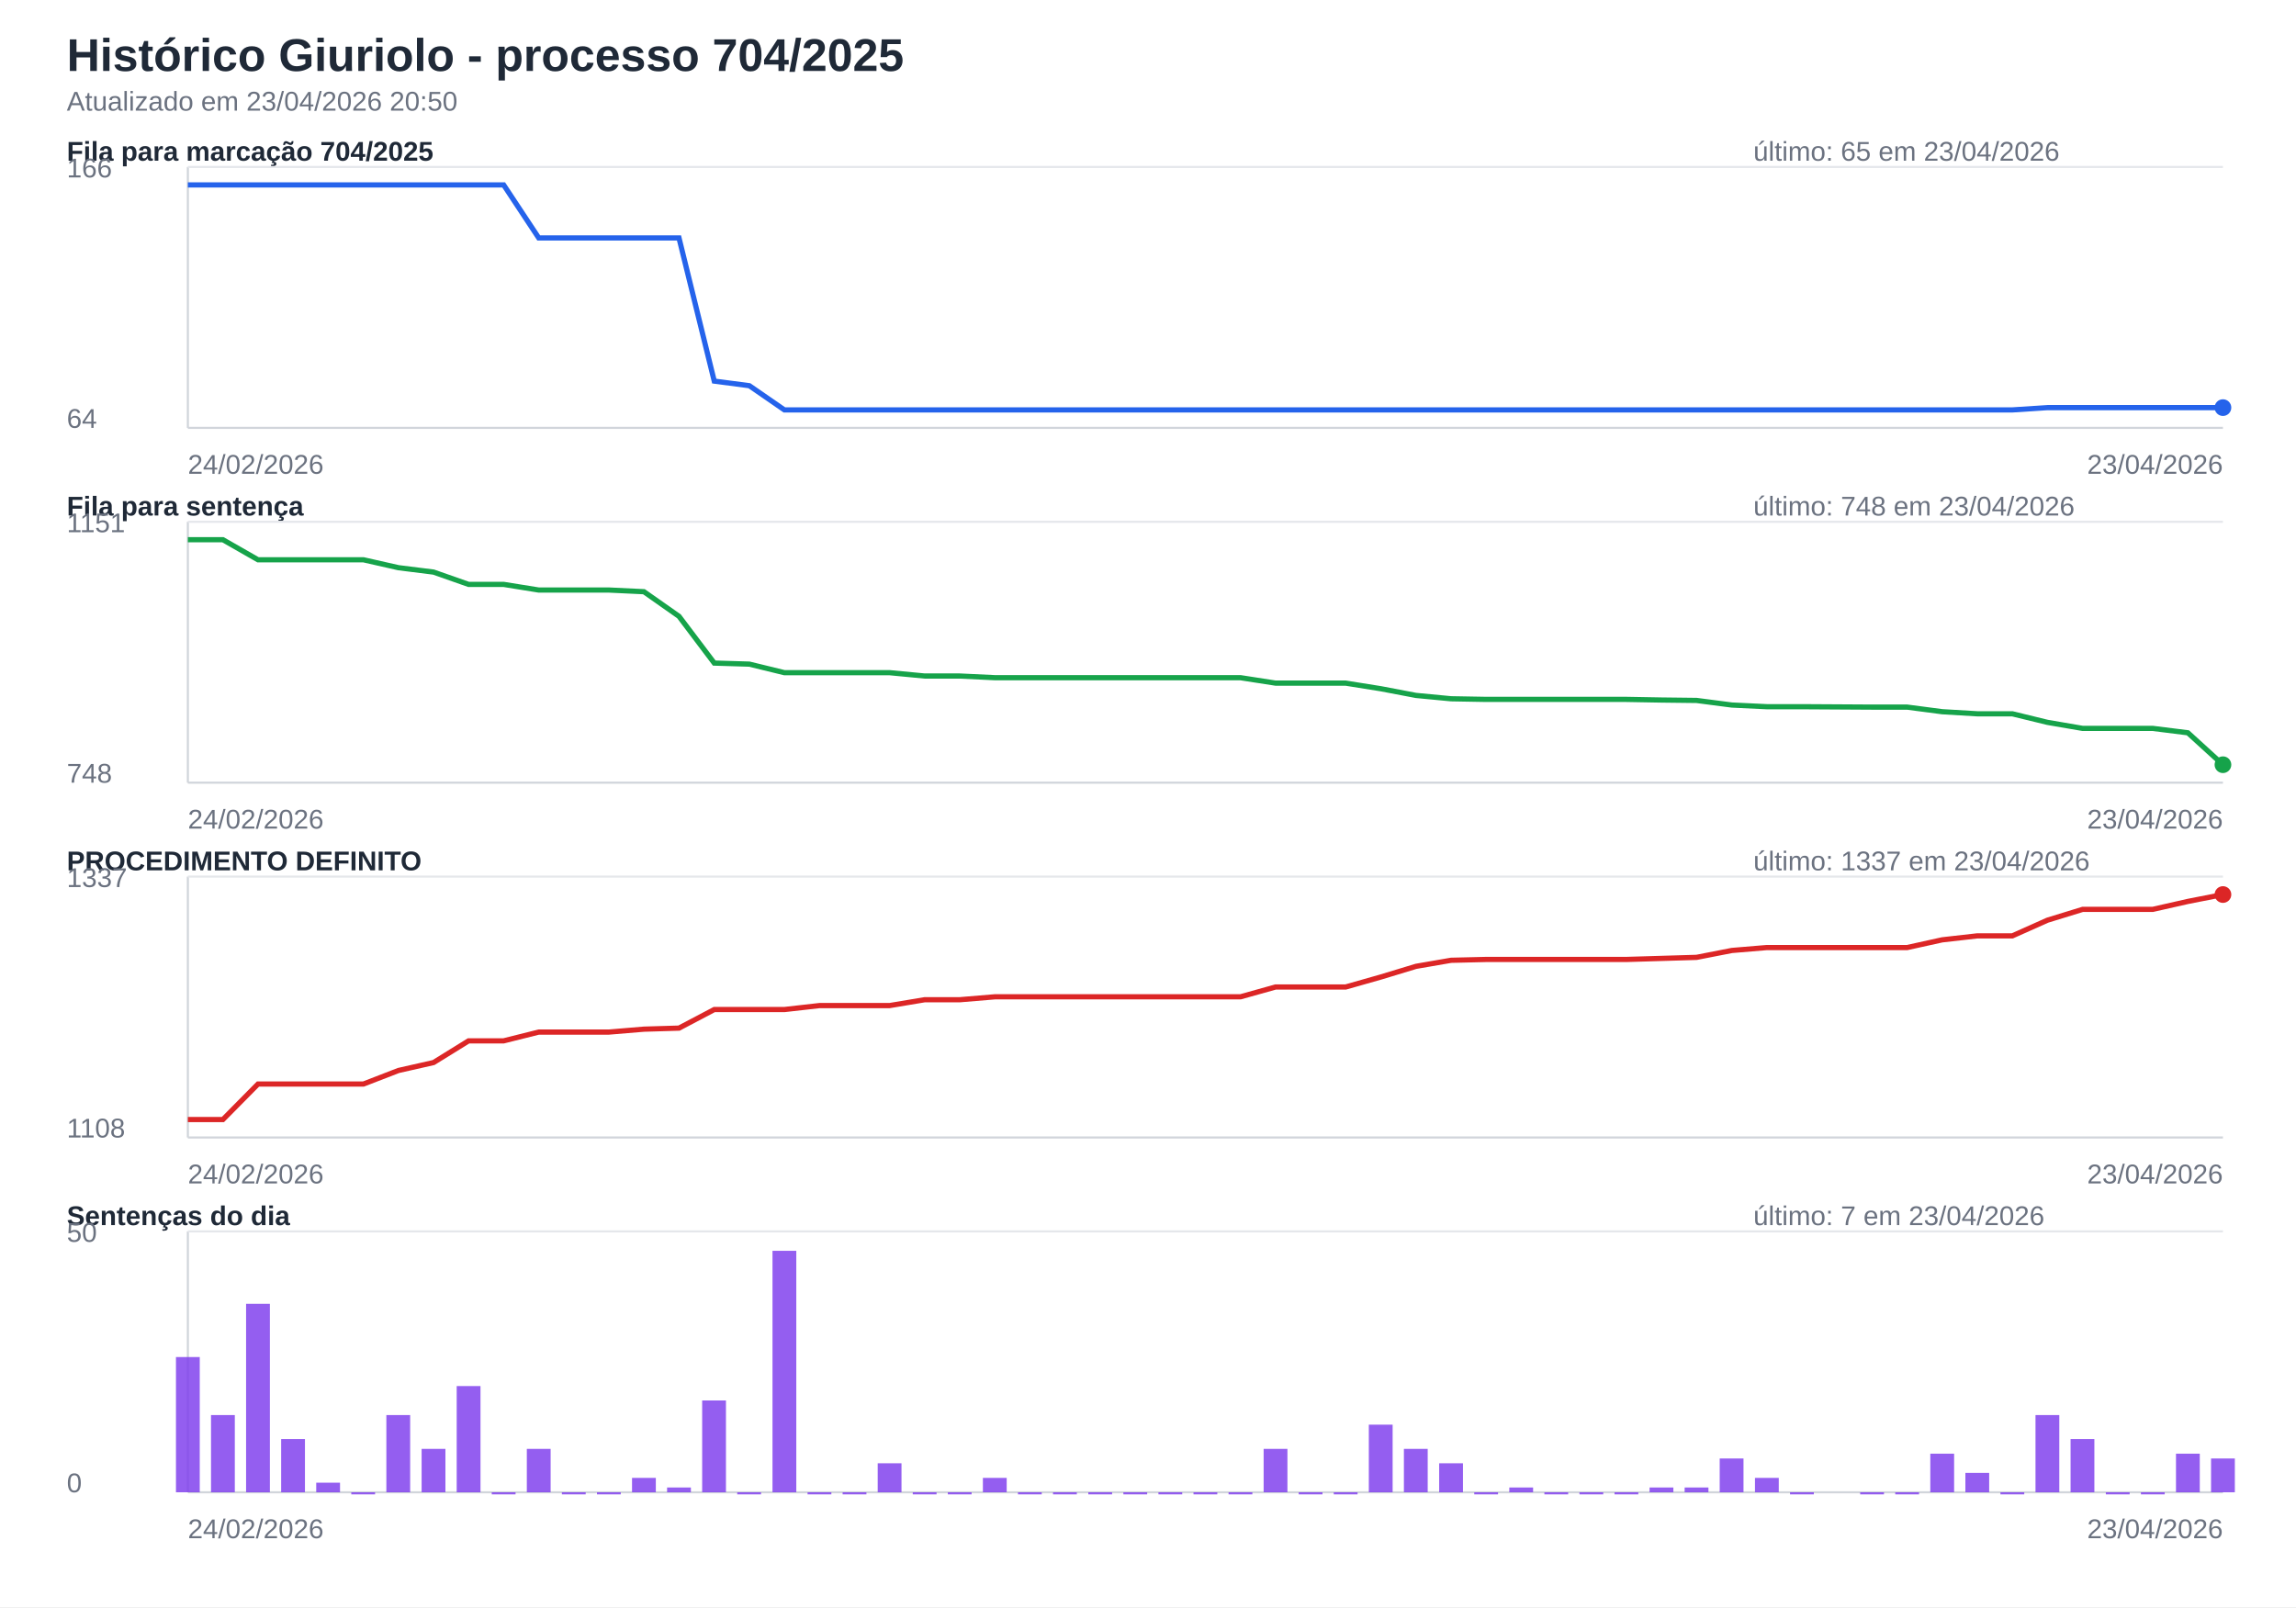
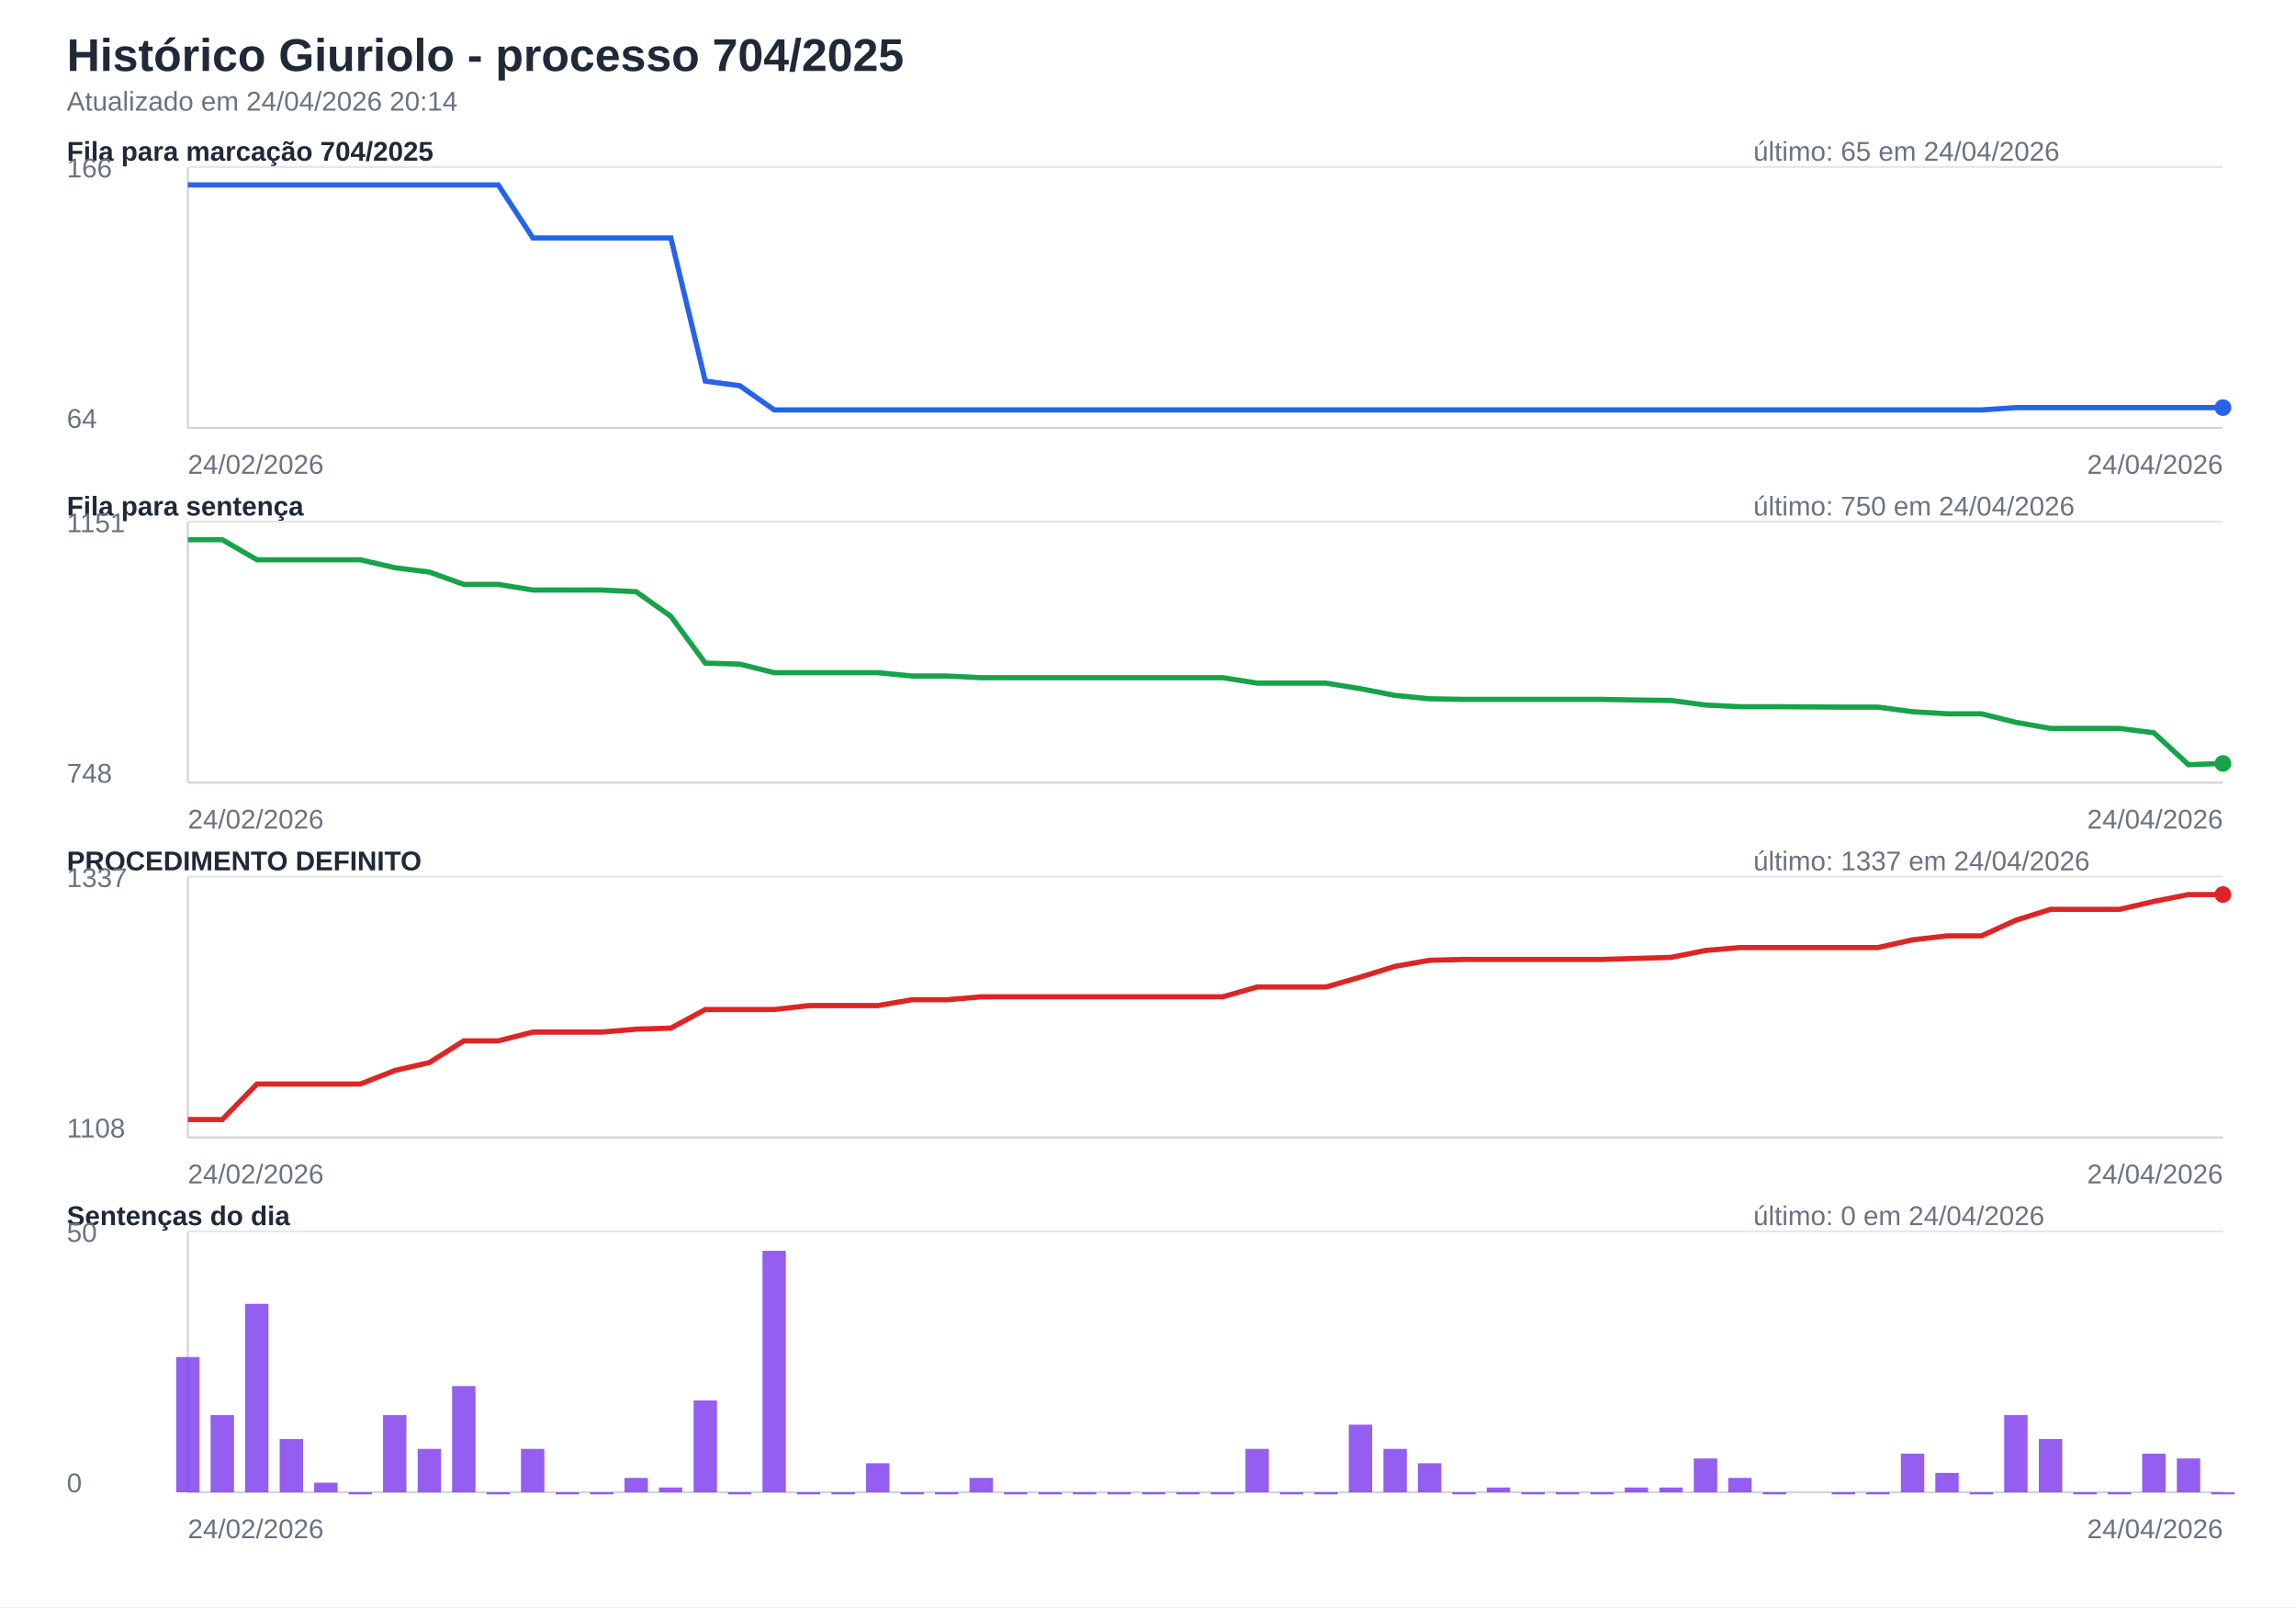
<svg xmlns="http://www.w3.org/2000/svg" width="1100" height="770" viewBox="0 0 1100 770">
  <rect width="100%" height="100%" fill="#ffffff" />
  <style>text{font-family:Segoe UI,Arial,sans-serif;font-size:13px;fill:#1f2937}.titulo{font-size:22px;font-weight:700}.sub{fill:#6b7280}.eixo{stroke:#d1d5db;stroke-width:1}.grade{stroke:#e5e7eb;stroke-width:1}.linha{fill:none;stroke-width:2.5}.barra{opacity:.82}</style>
  <text class="titulo" x="32" y="34">Histórico Giuriolo - processo 704/2025</text>
-   <text class="sub" x="32" y="53">Atualizado em 23/04/2026 20:50</text>
+   <text class="sub" x="32" y="53">Atualizado em 24/04/2026 20:14</text>
  <text x="32" y="77" font-weight="700">Fila para marcação 704/2025</text>
-   <text class="sub" x="840" y="77">último: 65 em 23/04/2026</text>
+   <text class="sub" x="840" y="77">último: 65 em 24/04/2026</text>
  <line class="eixo" x1="90" y1="205" x2="1065" y2="205" />
  <line class="eixo" x1="90" y1="80" x2="90" y2="205" />
  <line class="grade" x1="90" y1="80" x2="1065" y2="80" />
  <text class="sub" x="32" y="85">166</text>
  <text class="sub" x="32" y="205">64</text>
-   <path class="linha" stroke="#2563eb" d="M90.0,88.6 L106.8,88.6 L123.6,88.6 L140.4,88.6 L157.2,88.6 L174.1,88.6 L190.9,88.6 L207.7,88.6 L224.5,88.6 L241.3,88.6 L258.1,114.0 L274.9,114.0 L291.7,114.0 L308.5,114.0 L325.3,114.0 L342.2,182.6 L359.0,184.8 L375.8,196.4 L392.6,196.4 L409.4,196.4 L426.2,196.4 L443.0,196.4 L459.8,196.4 L476.6,196.4 L493.4,196.4 L510.3,196.4 L527.1,196.4 L543.9,196.4 L560.7,196.4 L577.5,196.4 L594.3,196.4 L611.1,196.4 L627.9,196.4 L644.7,196.4 L661.6,196.4 L678.4,196.4 L695.2,196.4 L712.0,196.4 L728.8,196.4 L745.6,196.4 L762.4,196.4 L779.2,196.4 L796.0,196.4 L812.8,196.4 L829.7,196.4 L846.5,196.4 L863.3,196.4 L896.9,196.4 L913.7,196.4 L930.5,196.4 L947.3,196.4 L964.1,196.4 L980.9,195.3 L997.8,195.3 L1014.6,195.3 L1031.4,195.3 L1048.2,195.3 L1065.0,195.3" />
+   <path class="linha" stroke="#2563eb" d="M90.0,88.6 L106.5,88.6 L123.1,88.6 L139.6,88.6 L156.1,88.6 L172.6,88.6 L189.2,88.6 L205.7,88.6 L222.2,88.6 L238.7,88.6 L255.3,114.0 L271.8,114.0 L288.3,114.0 L304.8,114.0 L321.4,114.0 L337.9,182.6 L354.4,184.8 L370.9,196.4 L387.5,196.4 L404.0,196.4 L420.5,196.4 L437.0,196.4 L453.6,196.4 L470.1,196.4 L486.6,196.4 L503.1,196.4 L519.7,196.4 L536.2,196.4 L552.7,196.4 L569.2,196.4 L585.8,196.4 L602.3,196.4 L618.8,196.4 L635.3,196.4 L651.9,196.4 L668.4,196.4 L684.9,196.4 L701.4,196.4 L718.0,196.4 L734.5,196.4 L751.0,196.4 L767.5,196.4 L784.1,196.4 L800.6,196.4 L817.1,196.4 L833.6,196.4 L850.2,196.4 L883.2,196.4 L899.7,196.4 L916.3,196.4 L932.8,196.4 L949.3,196.4 L965.8,195.3 L982.4,195.3 L998.9,195.3 L1015.4,195.3 L1031.9,195.3 L1048.5,195.3 L1065.0,195.3" />
  <circle cx="1065.0" cy="195.3" r="4" fill="#2563eb" />
  <text class="sub" x="90" y="227">24/02/2026</text>
-   <text class="sub" text-anchor="end" x="1065" y="227">23/04/2026</text>
+   <text class="sub" text-anchor="end" x="1065" y="227">24/04/2026</text>
  <text x="32" y="247" font-weight="700">Fila para sentença</text>
-   <text class="sub" x="840" y="247">último: 748 em 23/04/2026</text>
+   <text class="sub" x="840" y="247">último: 750 em 24/04/2026</text>
  <line class="eixo" x1="90" y1="375" x2="1065" y2="375" />
  <line class="eixo" x1="90" y1="250" x2="90" y2="375" />
  <line class="grade" x1="90" y1="250" x2="1065" y2="250" />
  <text class="sub" x="32" y="255">1151</text>
  <text class="sub" x="32" y="375">748</text>
-   <path class="linha" stroke="#16a34a" d="M90.0,258.6 L106.8,258.6 L123.6,268.2 L140.4,268.2 L157.2,268.2 L174.1,268.2 L190.9,272.0 L207.7,274.1 L224.5,280.0 L241.3,280.0 L258.1,282.7 L274.9,282.7 L291.7,282.7 L308.5,283.5 L325.3,295.3 L342.2,317.7 L359.0,318.2 L375.8,322.3 L392.6,322.3 L409.4,322.3 L426.2,322.3 L443.0,323.9 L459.8,323.9 L476.6,324.7 L493.4,324.7 L510.3,324.7 L527.1,324.7 L543.9,324.7 L560.7,324.7 L577.5,324.7 L594.3,324.7 L611.1,327.3 L627.9,327.3 L644.7,327.3 L661.6,330.0 L678.4,333.2 L695.2,334.8 L712.0,335.1 L728.8,335.1 L745.6,335.1 L762.4,335.1 L779.2,335.1 L796.0,335.4 L812.8,335.6 L829.7,337.8 L846.5,338.6 L863.3,338.6 L896.9,338.8 L913.7,338.8 L930.5,341.0 L947.3,342.0 L964.1,342.0 L980.9,346.1 L997.8,349.0 L1014.6,349.0 L1031.4,349.0 L1048.2,351.1 L1065.0,366.4" />
-   <circle cx="1065.0" cy="366.4" r="4" fill="#16a34a" />
+   <path class="linha" stroke="#16a34a" d="M90.0,258.6 L106.5,258.6 L123.1,268.2 L139.6,268.2 L156.1,268.2 L172.6,268.2 L189.2,272.0 L205.7,274.1 L222.2,280.0 L238.7,280.0 L255.3,282.7 L271.8,282.7 L288.3,282.7 L304.8,283.5 L321.4,295.3 L337.9,317.7 L354.4,318.2 L370.9,322.3 L387.5,322.3 L404.0,322.3 L420.5,322.3 L437.0,323.9 L453.6,323.9 L470.1,324.7 L486.6,324.7 L503.1,324.7 L519.7,324.7 L536.2,324.7 L552.7,324.7 L569.2,324.7 L585.8,324.7 L602.3,327.3 L618.8,327.3 L635.3,327.3 L651.9,330.0 L668.4,333.2 L684.9,334.8 L701.4,335.1 L718.0,335.1 L734.5,335.1 L751.0,335.1 L767.5,335.1 L784.1,335.4 L800.6,335.6 L817.1,337.8 L833.6,338.6 L850.2,338.6 L883.2,338.8 L899.7,338.8 L916.3,341.0 L932.8,342.0 L949.3,342.0 L965.8,346.1 L982.4,349.0 L998.9,349.0 L1015.4,349.0 L1031.9,351.1 L1048.5,366.4 L1065.0,365.8" />
+   <circle cx="1065.0" cy="365.8" r="4" fill="#16a34a" />
  <text class="sub" x="90" y="397">24/02/2026</text>
-   <text class="sub" text-anchor="end" x="1065" y="397">23/04/2026</text>
+   <text class="sub" text-anchor="end" x="1065" y="397">24/04/2026</text>
  <text x="32" y="417" font-weight="700">PROCEDIMENTO DEFINITO</text>
-   <text class="sub" x="840" y="417">último: 1337 em 23/04/2026</text>
+   <text class="sub" x="840" y="417">último: 1337 em 24/04/2026</text>
  <line class="eixo" x1="90" y1="545" x2="1065" y2="545" />
  <line class="eixo" x1="90" y1="420" x2="90" y2="545" />
  <line class="grade" x1="90" y1="420" x2="1065" y2="420" />
  <text class="sub" x="32" y="425">1337</text>
  <text class="sub" x="32" y="545">1108</text>
-   <path class="linha" stroke="#dc2626" d="M90.0,536.4 L106.8,536.4 L123.6,519.4 L140.4,519.4 L157.2,519.4 L174.1,519.4 L190.9,512.9 L207.7,509.1 L224.5,498.7 L241.3,498.7 L258.1,494.5 L274.9,494.5 L291.7,494.5 L308.5,493.1 L325.3,492.6 L342.2,483.7 L359.0,483.7 L375.8,483.7 L392.6,481.8 L409.4,481.8 L426.2,481.8 L443.0,479.0 L459.8,479.0 L476.6,477.6 L493.4,477.6 L510.3,477.6 L527.1,477.6 L543.9,477.6 L560.7,477.6 L577.5,477.6 L594.3,477.6 L611.1,472.9 L627.9,472.9 L644.7,472.9 L661.6,468.1 L678.4,463.0 L695.2,460.1 L712.0,459.7 L728.8,459.7 L745.6,459.7 L762.4,459.7 L779.2,459.7 L796.0,459.2 L812.8,458.7 L829.7,455.4 L846.5,454.0 L863.3,454.0 L896.9,454.0 L913.7,454.0 L930.5,450.3 L947.3,448.4 L964.1,448.4 L980.9,440.9 L997.8,435.7 L1014.6,435.7 L1031.4,435.7 L1048.2,431.9 L1065.0,428.6" />
+   <path class="linha" stroke="#dc2626" d="M90.0,536.4 L106.5,536.4 L123.1,519.4 L139.6,519.4 L156.1,519.4 L172.6,519.4 L189.2,512.9 L205.7,509.1 L222.2,498.7 L238.7,498.7 L255.3,494.5 L271.8,494.5 L288.3,494.5 L304.8,493.1 L321.4,492.6 L337.9,483.7 L354.4,483.7 L370.9,483.7 L387.5,481.8 L404.0,481.8 L420.5,481.8 L437.0,479.0 L453.6,479.0 L470.1,477.6 L486.6,477.6 L503.1,477.6 L519.7,477.6 L536.2,477.6 L552.7,477.6 L569.2,477.6 L585.8,477.6 L602.3,472.9 L618.8,472.9 L635.3,472.9 L651.9,468.1 L668.4,463.0 L684.9,460.1 L701.4,459.7 L718.0,459.7 L734.5,459.7 L751.0,459.7 L767.5,459.7 L784.1,459.2 L800.6,458.7 L817.1,455.4 L833.6,454.0 L850.2,454.0 L883.2,454.0 L899.7,454.0 L916.3,450.3 L932.8,448.4 L949.3,448.4 L965.8,440.9 L982.4,435.7 L998.9,435.7 L1015.4,435.7 L1031.9,431.9 L1048.5,428.6 L1065.0,428.6" />
  <circle cx="1065.0" cy="428.6" r="4" fill="#dc2626" />
  <text class="sub" x="90" y="567">24/02/2026</text>
-   <text class="sub" text-anchor="end" x="1065" y="567">23/04/2026</text>
+   <text class="sub" text-anchor="end" x="1065" y="567">24/04/2026</text>
  <text x="32" y="587" font-weight="700">Sentenças do dia</text>
-   <text class="sub" x="840" y="587">último: 7 em 23/04/2026</text>
+   <text class="sub" x="840" y="587">último: 0 em 24/04/2026</text>
  <line class="eixo" x1="90" y1="715" x2="1065" y2="715" />
  <line class="eixo" x1="90" y1="590" x2="90" y2="715" />
  <line class="grade" x1="90" y1="590" x2="1065" y2="590" />
  <text class="sub" x="32" y="595">50</text>
  <text class="sub" x="32" y="715">0</text>
-   <rect class="barra" x="84.3" y="650.2" width="11.4" height="64.8" fill="#7c3aed" />
-   <rect class="barra" x="101.1" y="678.0" width="11.4" height="37.0" fill="#7c3aed" />
-   <rect class="barra" x="117.9" y="624.7" width="11.4" height="90.3" fill="#7c3aed" />
-   <rect class="barra" x="134.7" y="689.5" width="11.4" height="25.5" fill="#7c3aed" />
-   <rect class="barra" x="151.5" y="710.4" width="11.4" height="4.6" fill="#7c3aed" />
-   <rect class="barra" x="168.3" y="715.0" width="11.4" height="1.0" fill="#7c3aed" />
-   <rect class="barra" x="185.1" y="678.0" width="11.4" height="37.0" fill="#7c3aed" />
-   <rect class="barra" x="202.0" y="694.2" width="11.4" height="20.8" fill="#7c3aed" />
-   <rect class="barra" x="218.8" y="664.1" width="11.4" height="50.9" fill="#7c3aed" />
-   <rect class="barra" x="235.6" y="715.0" width="11.4" height="1.0" fill="#7c3aed" />
-   <rect class="barra" x="252.4" y="694.2" width="11.4" height="20.8" fill="#7c3aed" />
-   <rect class="barra" x="269.2" y="715.0" width="11.4" height="1.0" fill="#7c3aed" />
-   <rect class="barra" x="286.0" y="715.0" width="11.4" height="1.0" fill="#7c3aed" />
-   <rect class="barra" x="302.8" y="708.1" width="11.4" height="6.9" fill="#7c3aed" />
-   <rect class="barra" x="319.6" y="712.7" width="11.4" height="2.3" fill="#7c3aed" />
-   <rect class="barra" x="336.4" y="671.0" width="11.4" height="44.0" fill="#7c3aed" />
-   <rect class="barra" x="353.2" y="715.0" width="11.4" height="1.0" fill="#7c3aed" />
-   <rect class="barra" x="370.1" y="599.3" width="11.4" height="115.7" fill="#7c3aed" />
-   <rect class="barra" x="386.9" y="715.0" width="11.4" height="1.0" fill="#7c3aed" />
-   <rect class="barra" x="403.7" y="715.0" width="11.4" height="1.0" fill="#7c3aed" />
-   <rect class="barra" x="420.5" y="701.1" width="11.4" height="13.9" fill="#7c3aed" />
-   <rect class="barra" x="437.3" y="715.0" width="11.4" height="1.0" fill="#7c3aed" />
-   <rect class="barra" x="454.1" y="715.0" width="11.4" height="1.0" fill="#7c3aed" />
-   <rect class="barra" x="470.9" y="708.1" width="11.4" height="6.9" fill="#7c3aed" />
-   <rect class="barra" x="487.7" y="715.0" width="11.4" height="1.0" fill="#7c3aed" />
-   <rect class="barra" x="504.5" y="715.0" width="11.4" height="1.0" fill="#7c3aed" />
-   <rect class="barra" x="521.4" y="715.0" width="11.4" height="1.0" fill="#7c3aed" />
-   <rect class="barra" x="538.2" y="715.0" width="11.4" height="1.0" fill="#7c3aed" />
-   <rect class="barra" x="555.0" y="715.0" width="11.4" height="1.0" fill="#7c3aed" />
-   <rect class="barra" x="571.8" y="715.0" width="11.4" height="1.0" fill="#7c3aed" />
-   <rect class="barra" x="588.6" y="715.0" width="11.4" height="1.0" fill="#7c3aed" />
-   <rect class="barra" x="605.4" y="694.2" width="11.4" height="20.8" fill="#7c3aed" />
-   <rect class="barra" x="622.2" y="715.0" width="11.4" height="1.0" fill="#7c3aed" />
-   <rect class="barra" x="639.0" y="715.0" width="11.4" height="1.0" fill="#7c3aed" />
-   <rect class="barra" x="655.8" y="682.6" width="11.4" height="32.4" fill="#7c3aed" />
-   <rect class="barra" x="672.6" y="694.2" width="11.4" height="20.8" fill="#7c3aed" />
-   <rect class="barra" x="689.5" y="701.1" width="11.4" height="13.9" fill="#7c3aed" />
-   <rect class="barra" x="706.3" y="715.0" width="11.4" height="1.0" fill="#7c3aed" />
-   <rect class="barra" x="723.1" y="712.7" width="11.4" height="2.3" fill="#7c3aed" />
-   <rect class="barra" x="739.9" y="715.0" width="11.4" height="1.0" fill="#7c3aed" />
-   <rect class="barra" x="756.7" y="715.0" width="11.4" height="1.0" fill="#7c3aed" />
-   <rect class="barra" x="773.5" y="715.0" width="11.4" height="1.0" fill="#7c3aed" />
-   <rect class="barra" x="790.3" y="712.7" width="11.4" height="2.3" fill="#7c3aed" />
-   <rect class="barra" x="807.1" y="712.7" width="11.4" height="2.3" fill="#7c3aed" />
-   <rect class="barra" x="823.9" y="698.8" width="11.4" height="16.2" fill="#7c3aed" />
-   <rect class="barra" x="840.8" y="708.1" width="11.4" height="6.9" fill="#7c3aed" />
-   <rect class="barra" x="857.6" y="715.0" width="11.4" height="1.0" fill="#7c3aed" />
-   <rect class="barra" x="891.2" y="715.0" width="11.4" height="1.0" fill="#7c3aed" />
-   <rect class="barra" x="908.0" y="715.0" width="11.4" height="1.0" fill="#7c3aed" />
-   <rect class="barra" x="924.8" y="696.5" width="11.4" height="18.5" fill="#7c3aed" />
-   <rect class="barra" x="941.6" y="705.7" width="11.4" height="9.3" fill="#7c3aed" />
-   <rect class="barra" x="958.4" y="715.0" width="11.4" height="1.0" fill="#7c3aed" />
-   <rect class="barra" x="975.2" y="678.0" width="11.4" height="37.0" fill="#7c3aed" />
-   <rect class="barra" x="992.0" y="689.5" width="11.4" height="25.5" fill="#7c3aed" />
-   <rect class="barra" x="1008.9" y="715.0" width="11.4" height="1.0" fill="#7c3aed" />
-   <rect class="barra" x="1025.7" y="715.0" width="11.4" height="1.0" fill="#7c3aed" />
-   <rect class="barra" x="1042.5" y="696.5" width="11.4" height="18.5" fill="#7c3aed" />
-   <rect class="barra" x="1059.3" y="698.8" width="11.4" height="16.2" fill="#7c3aed" />
+   <rect class="barra" x="84.4" y="650.2" width="11.2" height="64.8" fill="#7c3aed" />
+   <rect class="barra" x="100.9" y="678.0" width="11.2" height="37.0" fill="#7c3aed" />
+   <rect class="barra" x="117.4" y="624.7" width="11.2" height="90.3" fill="#7c3aed" />
+   <rect class="barra" x="134.0" y="689.5" width="11.2" height="25.5" fill="#7c3aed" />
+   <rect class="barra" x="150.5" y="710.4" width="11.2" height="4.6" fill="#7c3aed" />
+   <rect class="barra" x="167.0" y="715.0" width="11.2" height="1.0" fill="#7c3aed" />
+   <rect class="barra" x="183.5" y="678.0" width="11.2" height="37.0" fill="#7c3aed" />
+   <rect class="barra" x="200.1" y="694.2" width="11.2" height="20.8" fill="#7c3aed" />
+   <rect class="barra" x="216.6" y="664.1" width="11.2" height="50.9" fill="#7c3aed" />
+   <rect class="barra" x="233.1" y="715.0" width="11.2" height="1.0" fill="#7c3aed" />
+   <rect class="barra" x="249.6" y="694.2" width="11.2" height="20.8" fill="#7c3aed" />
+   <rect class="barra" x="266.2" y="715.0" width="11.2" height="1.0" fill="#7c3aed" />
+   <rect class="barra" x="282.7" y="715.0" width="11.2" height="1.0" fill="#7c3aed" />
+   <rect class="barra" x="299.2" y="708.1" width="11.2" height="6.9" fill="#7c3aed" />
+   <rect class="barra" x="315.7" y="712.7" width="11.2" height="2.3" fill="#7c3aed" />
+   <rect class="barra" x="332.3" y="671.0" width="11.2" height="44.0" fill="#7c3aed" />
+   <rect class="barra" x="348.8" y="715.0" width="11.2" height="1.0" fill="#7c3aed" />
+   <rect class="barra" x="365.3" y="599.3" width="11.2" height="115.7" fill="#7c3aed" />
+   <rect class="barra" x="381.8" y="715.0" width="11.2" height="1.0" fill="#7c3aed" />
+   <rect class="barra" x="398.4" y="715.0" width="11.2" height="1.0" fill="#7c3aed" />
+   <rect class="barra" x="414.9" y="701.1" width="11.2" height="13.9" fill="#7c3aed" />
+   <rect class="barra" x="431.4" y="715.0" width="11.2" height="1.0" fill="#7c3aed" />
+   <rect class="barra" x="447.9" y="715.0" width="11.2" height="1.0" fill="#7c3aed" />
+   <rect class="barra" x="464.5" y="708.1" width="11.2" height="6.9" fill="#7c3aed" />
+   <rect class="barra" x="481.0" y="715.0" width="11.2" height="1.0" fill="#7c3aed" />
+   <rect class="barra" x="497.5" y="715.0" width="11.2" height="1.0" fill="#7c3aed" />
+   <rect class="barra" x="514.0" y="715.0" width="11.2" height="1.0" fill="#7c3aed" />
+   <rect class="barra" x="530.6" y="715.0" width="11.2" height="1.0" fill="#7c3aed" />
+   <rect class="barra" x="547.1" y="715.0" width="11.2" height="1.0" fill="#7c3aed" />
+   <rect class="barra" x="563.6" y="715.0" width="11.2" height="1.0" fill="#7c3aed" />
+   <rect class="barra" x="580.1" y="715.0" width="11.2" height="1.0" fill="#7c3aed" />
+   <rect class="barra" x="596.7" y="694.2" width="11.2" height="20.8" fill="#7c3aed" />
+   <rect class="barra" x="613.2" y="715.0" width="11.2" height="1.0" fill="#7c3aed" />
+   <rect class="barra" x="629.7" y="715.0" width="11.2" height="1.0" fill="#7c3aed" />
+   <rect class="barra" x="646.2" y="682.6" width="11.2" height="32.4" fill="#7c3aed" />
+   <rect class="barra" x="662.8" y="694.2" width="11.2" height="20.8" fill="#7c3aed" />
+   <rect class="barra" x="679.3" y="701.1" width="11.2" height="13.9" fill="#7c3aed" />
+   <rect class="barra" x="695.8" y="715.0" width="11.2" height="1.0" fill="#7c3aed" />
+   <rect class="barra" x="712.3" y="712.7" width="11.2" height="2.3" fill="#7c3aed" />
+   <rect class="barra" x="728.9" y="715.0" width="11.2" height="1.0" fill="#7c3aed" />
+   <rect class="barra" x="745.4" y="715.0" width="11.2" height="1.0" fill="#7c3aed" />
+   <rect class="barra" x="761.9" y="715.0" width="11.2" height="1.0" fill="#7c3aed" />
+   <rect class="barra" x="778.4" y="712.7" width="11.2" height="2.3" fill="#7c3aed" />
+   <rect class="barra" x="795.0" y="712.7" width="11.2" height="2.3" fill="#7c3aed" />
+   <rect class="barra" x="811.5" y="698.8" width="11.2" height="16.2" fill="#7c3aed" />
+   <rect class="barra" x="828.0" y="708.1" width="11.2" height="6.9" fill="#7c3aed" />
+   <rect class="barra" x="844.6" y="715.0" width="11.2" height="1.0" fill="#7c3aed" />
+   <rect class="barra" x="877.6" y="715.0" width="11.2" height="1.0" fill="#7c3aed" />
+   <rect class="barra" x="894.1" y="715.0" width="11.2" height="1.0" fill="#7c3aed" />
+   <rect class="barra" x="910.7" y="696.5" width="11.2" height="18.5" fill="#7c3aed" />
+   <rect class="barra" x="927.2" y="705.7" width="11.2" height="9.3" fill="#7c3aed" />
+   <rect class="barra" x="943.7" y="715.0" width="11.2" height="1.0" fill="#7c3aed" />
+   <rect class="barra" x="960.2" y="678.0" width="11.2" height="37.0" fill="#7c3aed" />
+   <rect class="barra" x="976.8" y="689.5" width="11.2" height="25.5" fill="#7c3aed" />
+   <rect class="barra" x="993.3" y="715.0" width="11.2" height="1.0" fill="#7c3aed" />
+   <rect class="barra" x="1009.8" y="715.0" width="11.2" height="1.0" fill="#7c3aed" />
+   <rect class="barra" x="1026.3" y="696.5" width="11.2" height="18.5" fill="#7c3aed" />
+   <rect class="barra" x="1042.9" y="698.8" width="11.2" height="16.2" fill="#7c3aed" />
+   <rect class="barra" x="1059.4" y="715.0" width="11.2" height="1.0" fill="#7c3aed" />
  <text class="sub" x="90" y="737">24/02/2026</text>
-   <text class="sub" text-anchor="end" x="1065" y="737">23/04/2026</text>
+   <text class="sub" text-anchor="end" x="1065" y="737">24/04/2026</text>
</svg>
